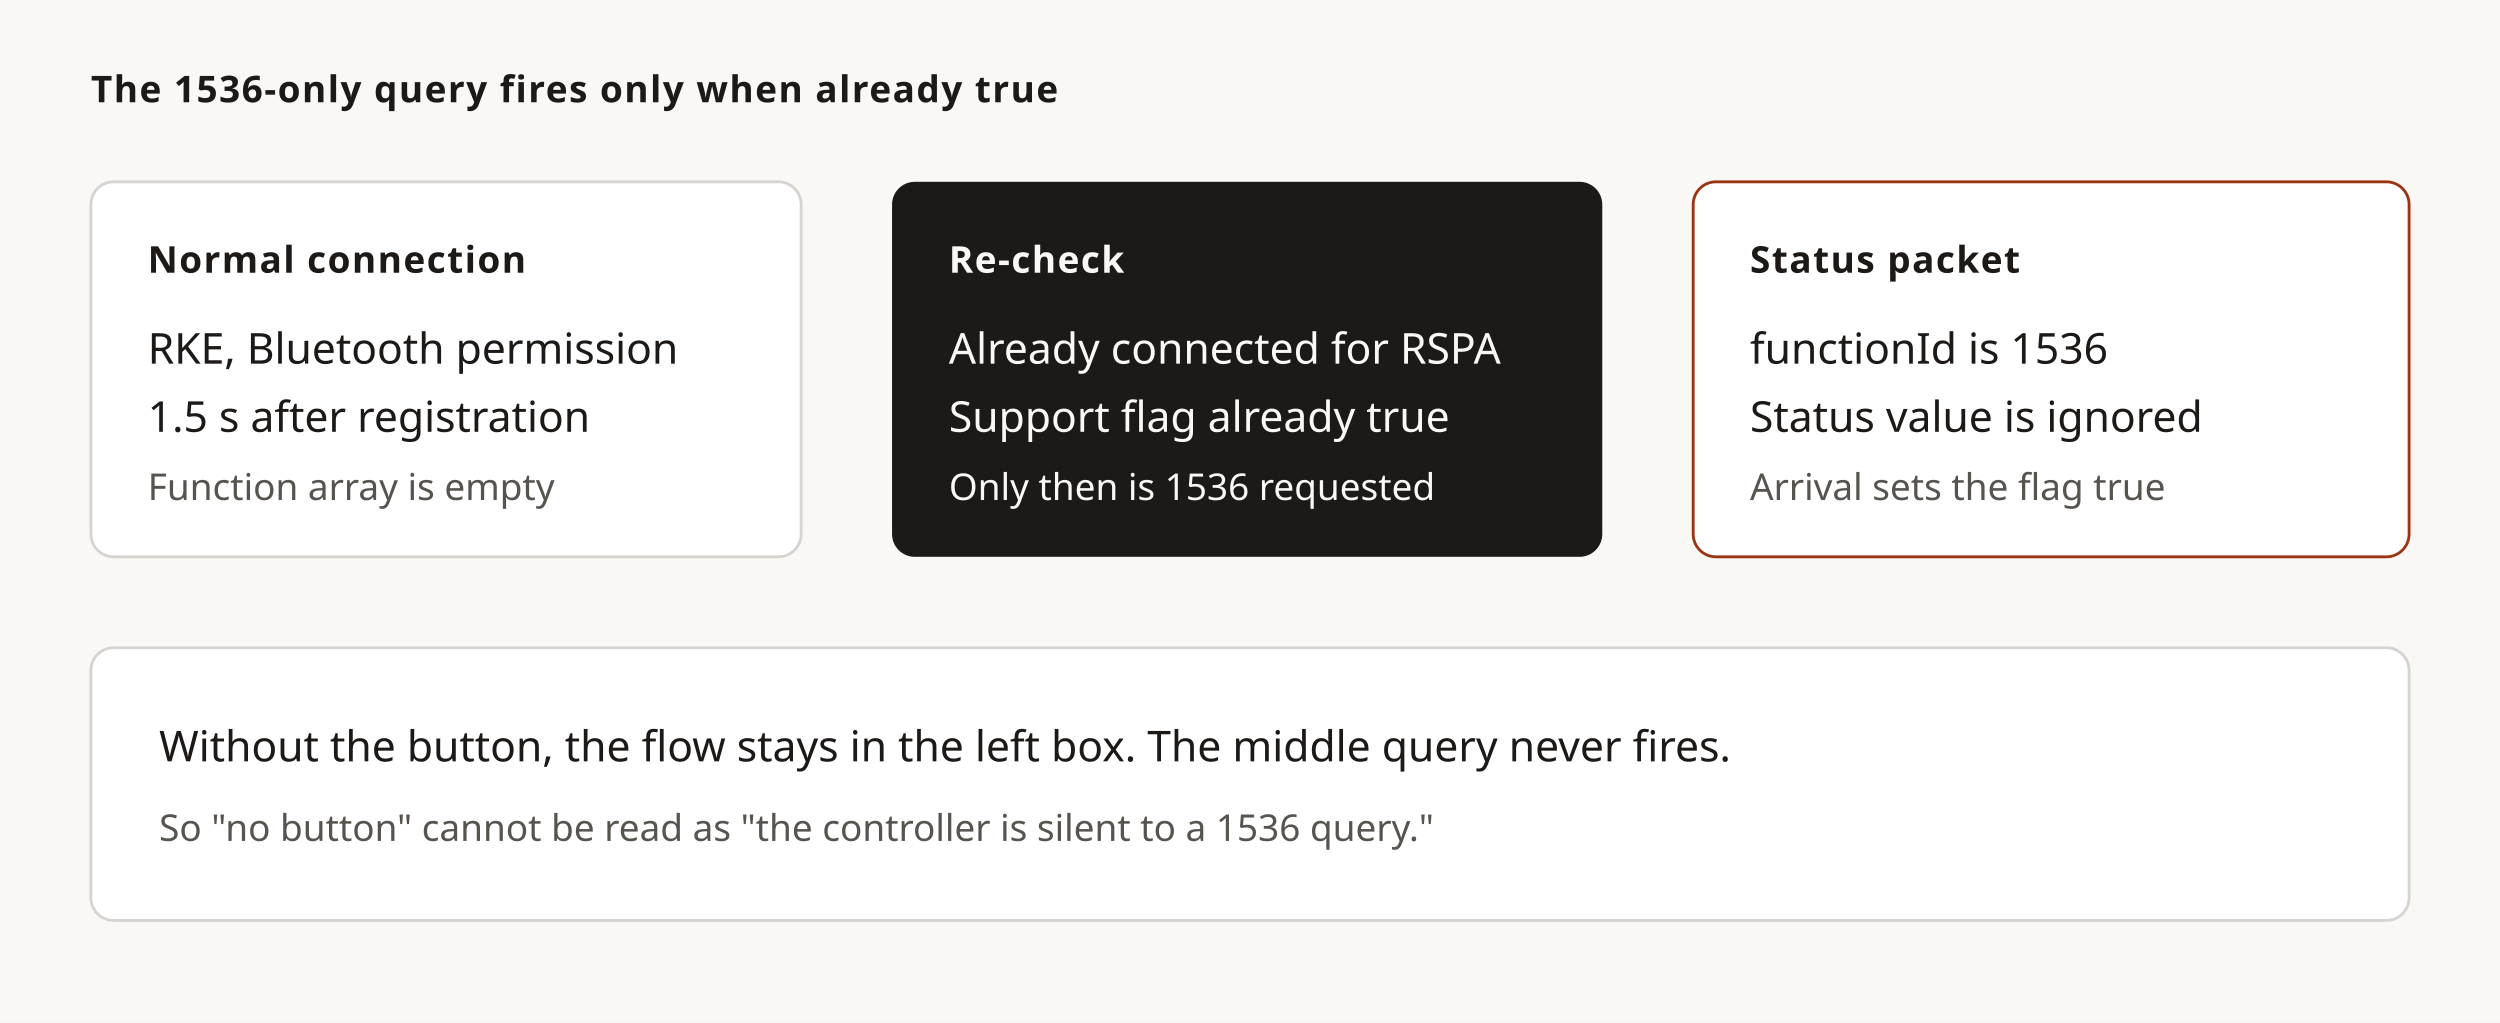
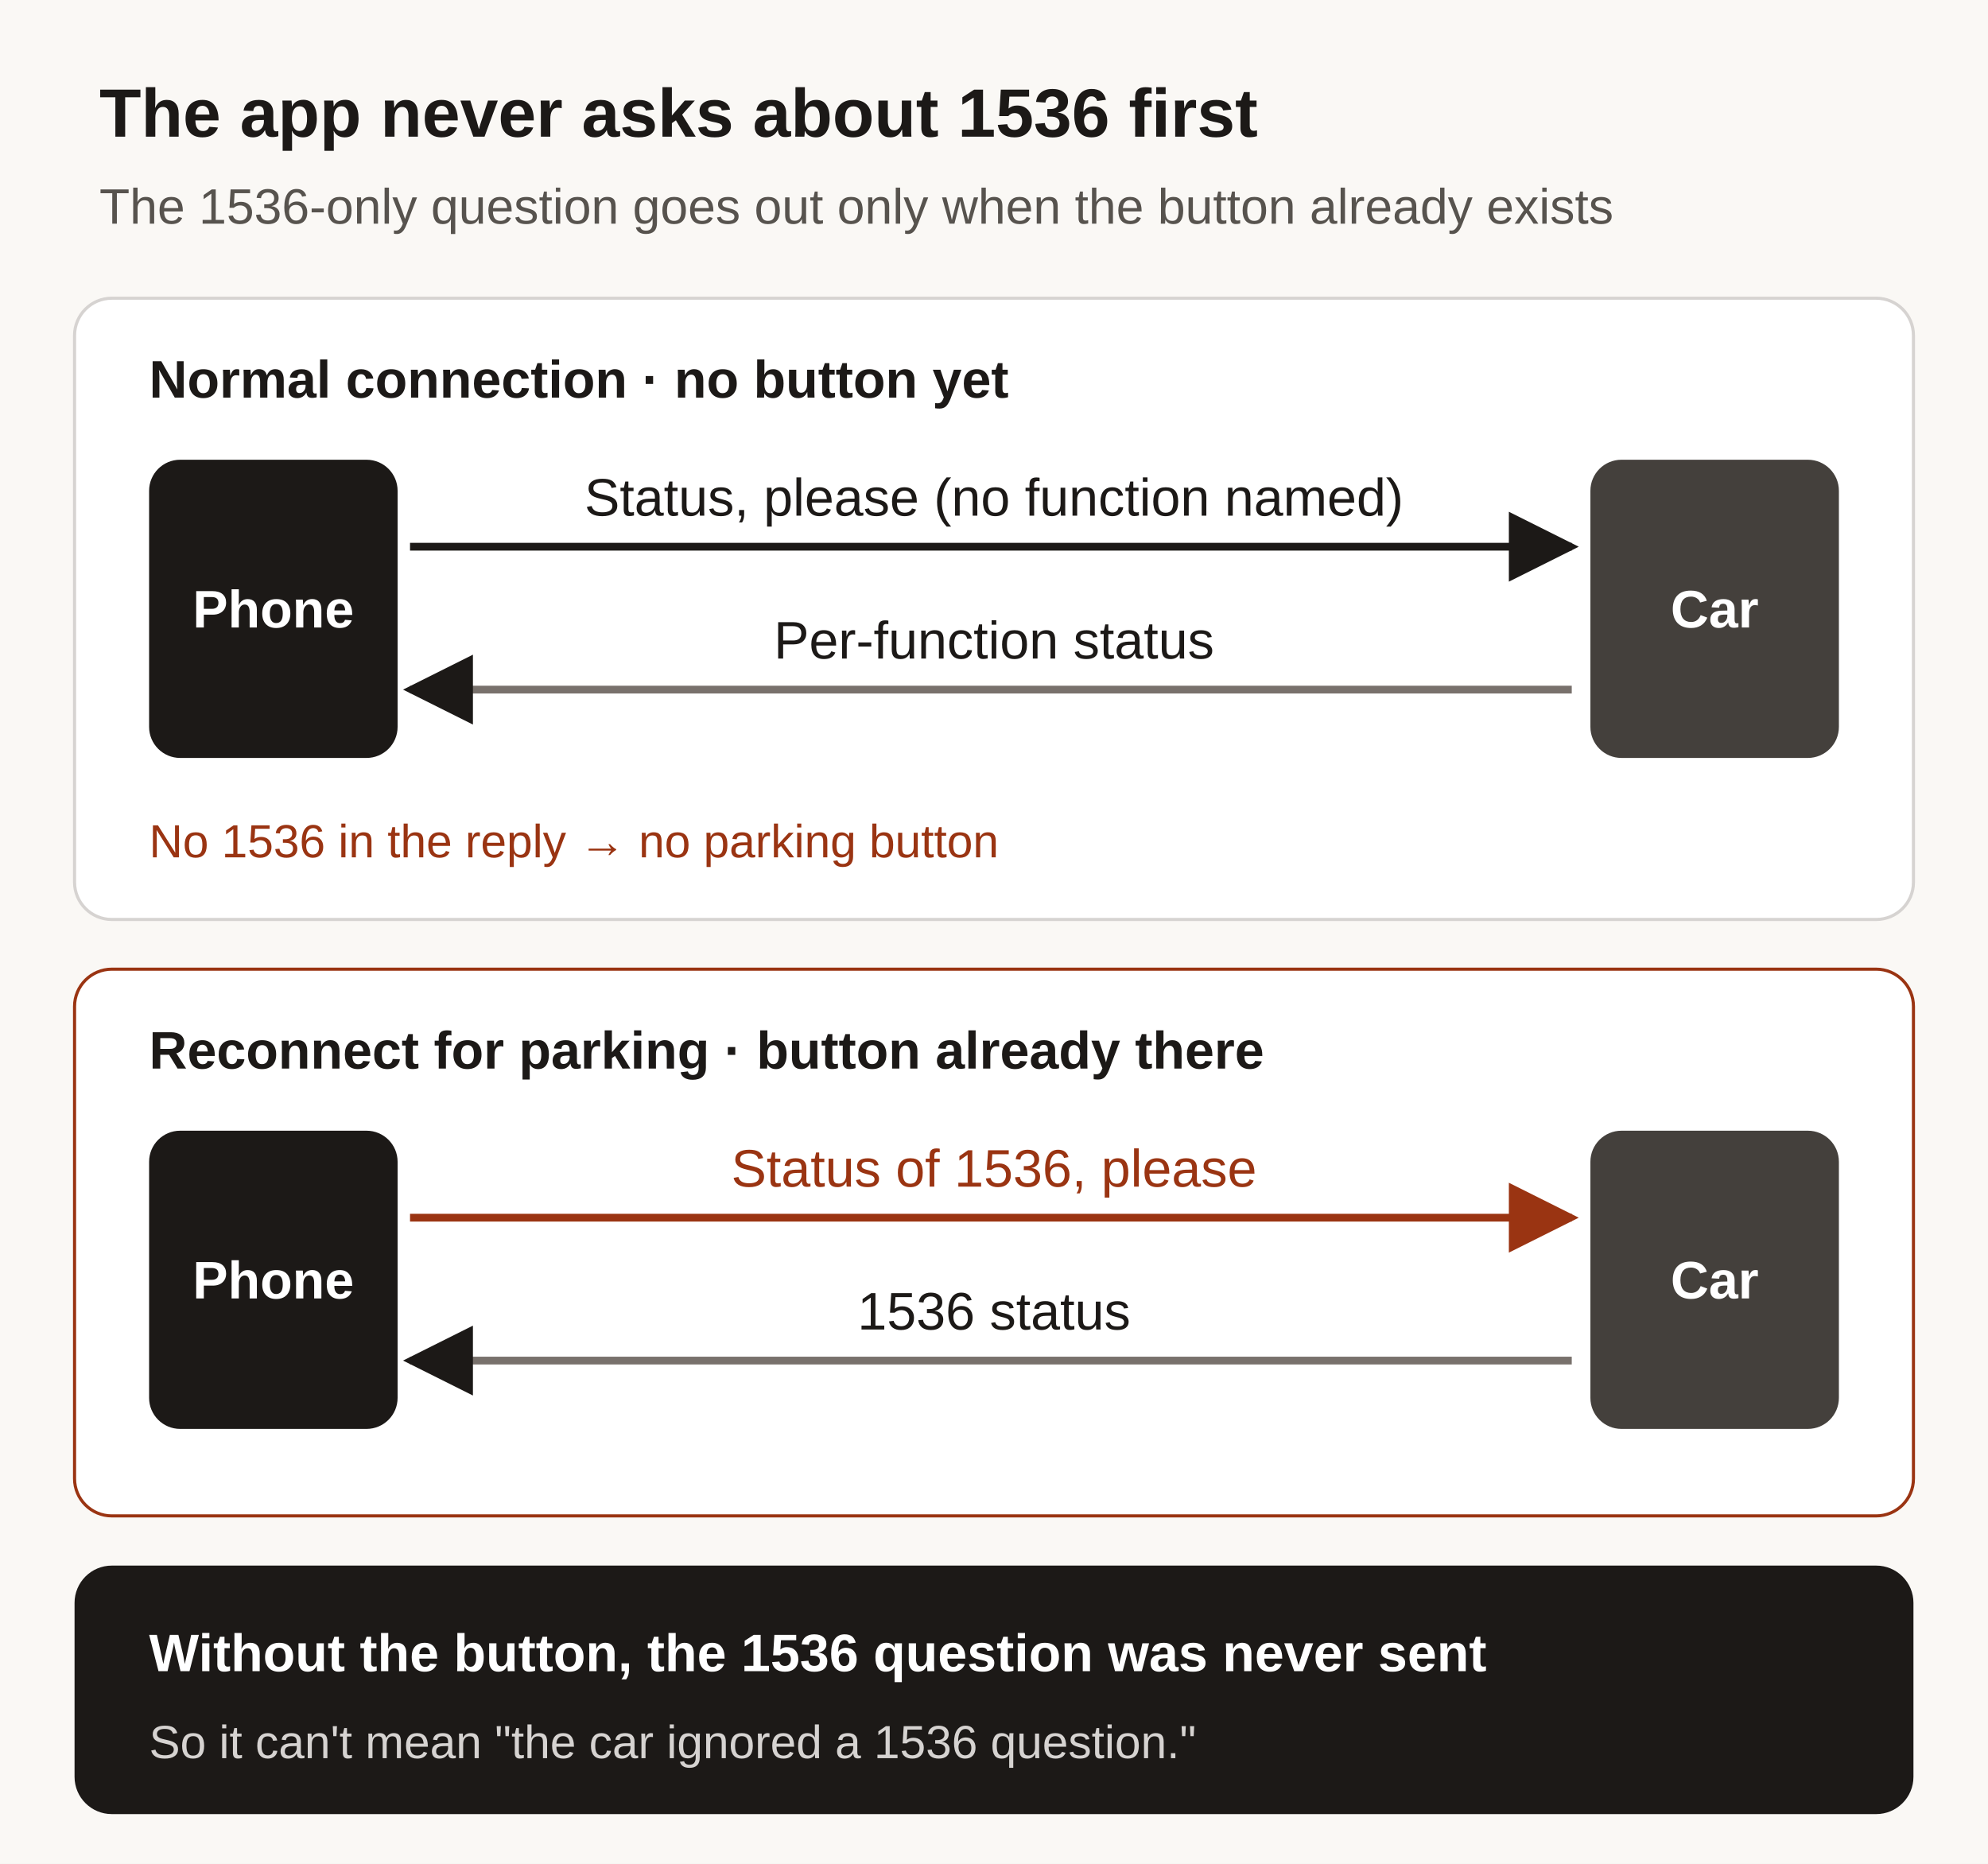
- <svg xmlns="http://www.w3.org/2000/svg" viewBox="0 0 880 360" width="880" height="360" role="img" aria-labelledby="title">
+ <svg xmlns="http://www.w3.org/2000/svg" viewBox="0 0 640 600" width="640" height="600" role="img" aria-labelledby="title desc">
  <style>
-     text { font-family: "Apple SD Gothic Neo", "Noto Sans KR", sans-serif; fill: #1c1917; }
-     .h { font-size: 13px; font-weight: 700; letter-spacing: 0.04em; }
-     .b { font-size: 15px; }
-     .s { font-size: 13px; fill: #57534e; }
-     .w { fill: #faf8f5; }
+     text { font-family: 'Apple SD Gothic Neo','Noto Sans KR','Helvetica Neue',Arial,sans-serif; }
+     .t { font-size: 22px; font-weight: 700; fill: #1c1917; }
+     .st { font-size: 16px; fill: #57534e; }
+     .h { font-size: 17px; font-weight: 700; fill: #1c1917; }
+     .b { font-size: 17px; fill: #1c1917; }
+     .s { font-size: 15px; fill: #57534e; }
+     .xs { font-size: 12px; fill: #57534e; }
+     .btn { font-size: 13px; fill: #1c1917; }
+     .acc { fill: #9a3412; }
+     .w { fill: #ffffff; }
+     .wl { fill: #d6d3d1; }
  </style>
-   <rect width="880" height="360" fill="#faf8f5" />
-   <text x="32" y="36" class="h">The 1536-only query fires only when already true</text>
-   <rect x="32" y="64" width="250" height="132" rx="8" fill="#fff" stroke="#d6d3d1" />
-   <text x="52" y="96" class="h">Normal connection</text>
-   <text x="52" y="128" class="b">RKE, Bluetooth permission</text>
-   <text x="52" y="152" class="b">1.5 s after registration</text>
-   <text x="52" y="176" class="s">Function array is empty</text>
-   <rect x="314" y="64" width="250" height="132" rx="8" fill="#1c1917" />
-   <text x="334" y="96" class="h w">Re-check</text>
-   <text x="334" y="128" class="b w">Already connected for RSPA</text>
-   <text x="334" y="152" class="b w">Support flag already true</text>
-   <text x="334" y="176" class="s w">Only then is 1536 requested</text>
-   <rect x="596" y="64" width="252" height="132" rx="8" fill="#fff" stroke="#9a3412" />
-   <text x="616" y="96" class="h">Status packet</text>
-   <text x="616" y="128" class="b">functionId is 1536</text>
-   <text x="616" y="152" class="b">Status value is ignored</text>
-   <text x="616" y="176" class="s">Arrival sets the flag true</text>
-   <rect x="32" y="228" width="816" height="96" rx="8" fill="#fff" stroke="#d6d3d1" />
-   <text x="56" y="268" class="b">Without the button, the flow stays in the left box. The middle query never fires.</text>
-   <text x="56" y="296" class="s">So "no button" cannot be read as "the controller is silent to a 1536 query."</text>
+   <defs>
+     <marker id="ad" viewBox="0 0 10 10" refX="9" refY="5" markerWidth="9" markerHeight="9" orient="auto-start-reverse">
+       <path d="M0,0 L10,5 L0,10 z" fill="#1c1917" />
+     </marker>
+     <marker id="ao" viewBox="0 0 10 10" refX="9" refY="5" markerWidth="9" markerHeight="9" orient="auto-start-reverse">
+       <path d="M0,0 L10,5 L0,10 z" fill="#9a3412" />
+     </marker>
+   </defs>
+   <rect width="640" height="600" fill="#faf8f5" />
+   <text x="32" y="44" class="t">The app never asks about 1536 first</text>
+   <text x="32" y="72" class="st">The 1536-only question goes out only when the button already exists</text>
+   <rect x="24" y="96" width="592" height="200" rx="12" fill="#fff" stroke="#d6d3d1" />
+   <text x="48" y="128" class="h">Normal connection · no button yet</text>
+   <rect x="48" y="148" width="80" height="96" rx="10" fill="#1c1917" />
+   <text x="88" y="202" class="h w" text-anchor="middle">Phone</text>
+   <rect x="512" y="148" width="80" height="96" rx="10" fill="#44403c" />
+   <text x="552" y="202" class="h w" text-anchor="middle">Car</text>
+   <line x1="132" y1="176" x2="506" y2="176" stroke="#1c1917" stroke-width="2.5" marker-end="url(#ad)" />
+   <text x="320" y="166" class="b" text-anchor="middle">Status, please (no function named)</text>
+   <line x1="506" y1="222" x2="132" y2="222" stroke="#78716c" stroke-width="2.5" marker-end="url(#ad)" />
+   <text x="320" y="212" class="b" text-anchor="middle">Per-function status</text>
+   <text x="48" y="276" class="s acc">No 1536 in the reply → no parking button</text>
+   <rect x="24" y="312" width="592" height="176" rx="12" fill="#fff" stroke="#9a3412" />
+   <text x="48" y="344" class="h">Reconnect for parking · button already there</text>
+   <rect x="48" y="364" width="80" height="96" rx="10" fill="#1c1917" />
+   <text x="88" y="418" class="h w" text-anchor="middle">Phone</text>
+   <rect x="512" y="364" width="80" height="96" rx="10" fill="#44403c" />
+   <text x="552" y="418" class="h w" text-anchor="middle">Car</text>
+   <line x1="132" y1="392" x2="506" y2="392" stroke="#9a3412" stroke-width="2.5" marker-end="url(#ao)" />
+   <text x="320" y="382" class="b acc" text-anchor="middle">Status of 1536, please</text>
+   <line x1="506" y1="438" x2="132" y2="438" stroke="#78716c" stroke-width="2.5" marker-end="url(#ad)" />
+   <text x="320" y="428" class="b" text-anchor="middle">1536 status</text>
+   <rect x="24" y="504" width="592" height="80" rx="12" fill="#1c1917" />
+   <text x="48" y="538" class="h w">Without the button, the 1536 question was never sent</text>
+   <text x="48" y="566" class="s wl">So it can't mean "the car ignored a 1536 question."</text>
</svg>
